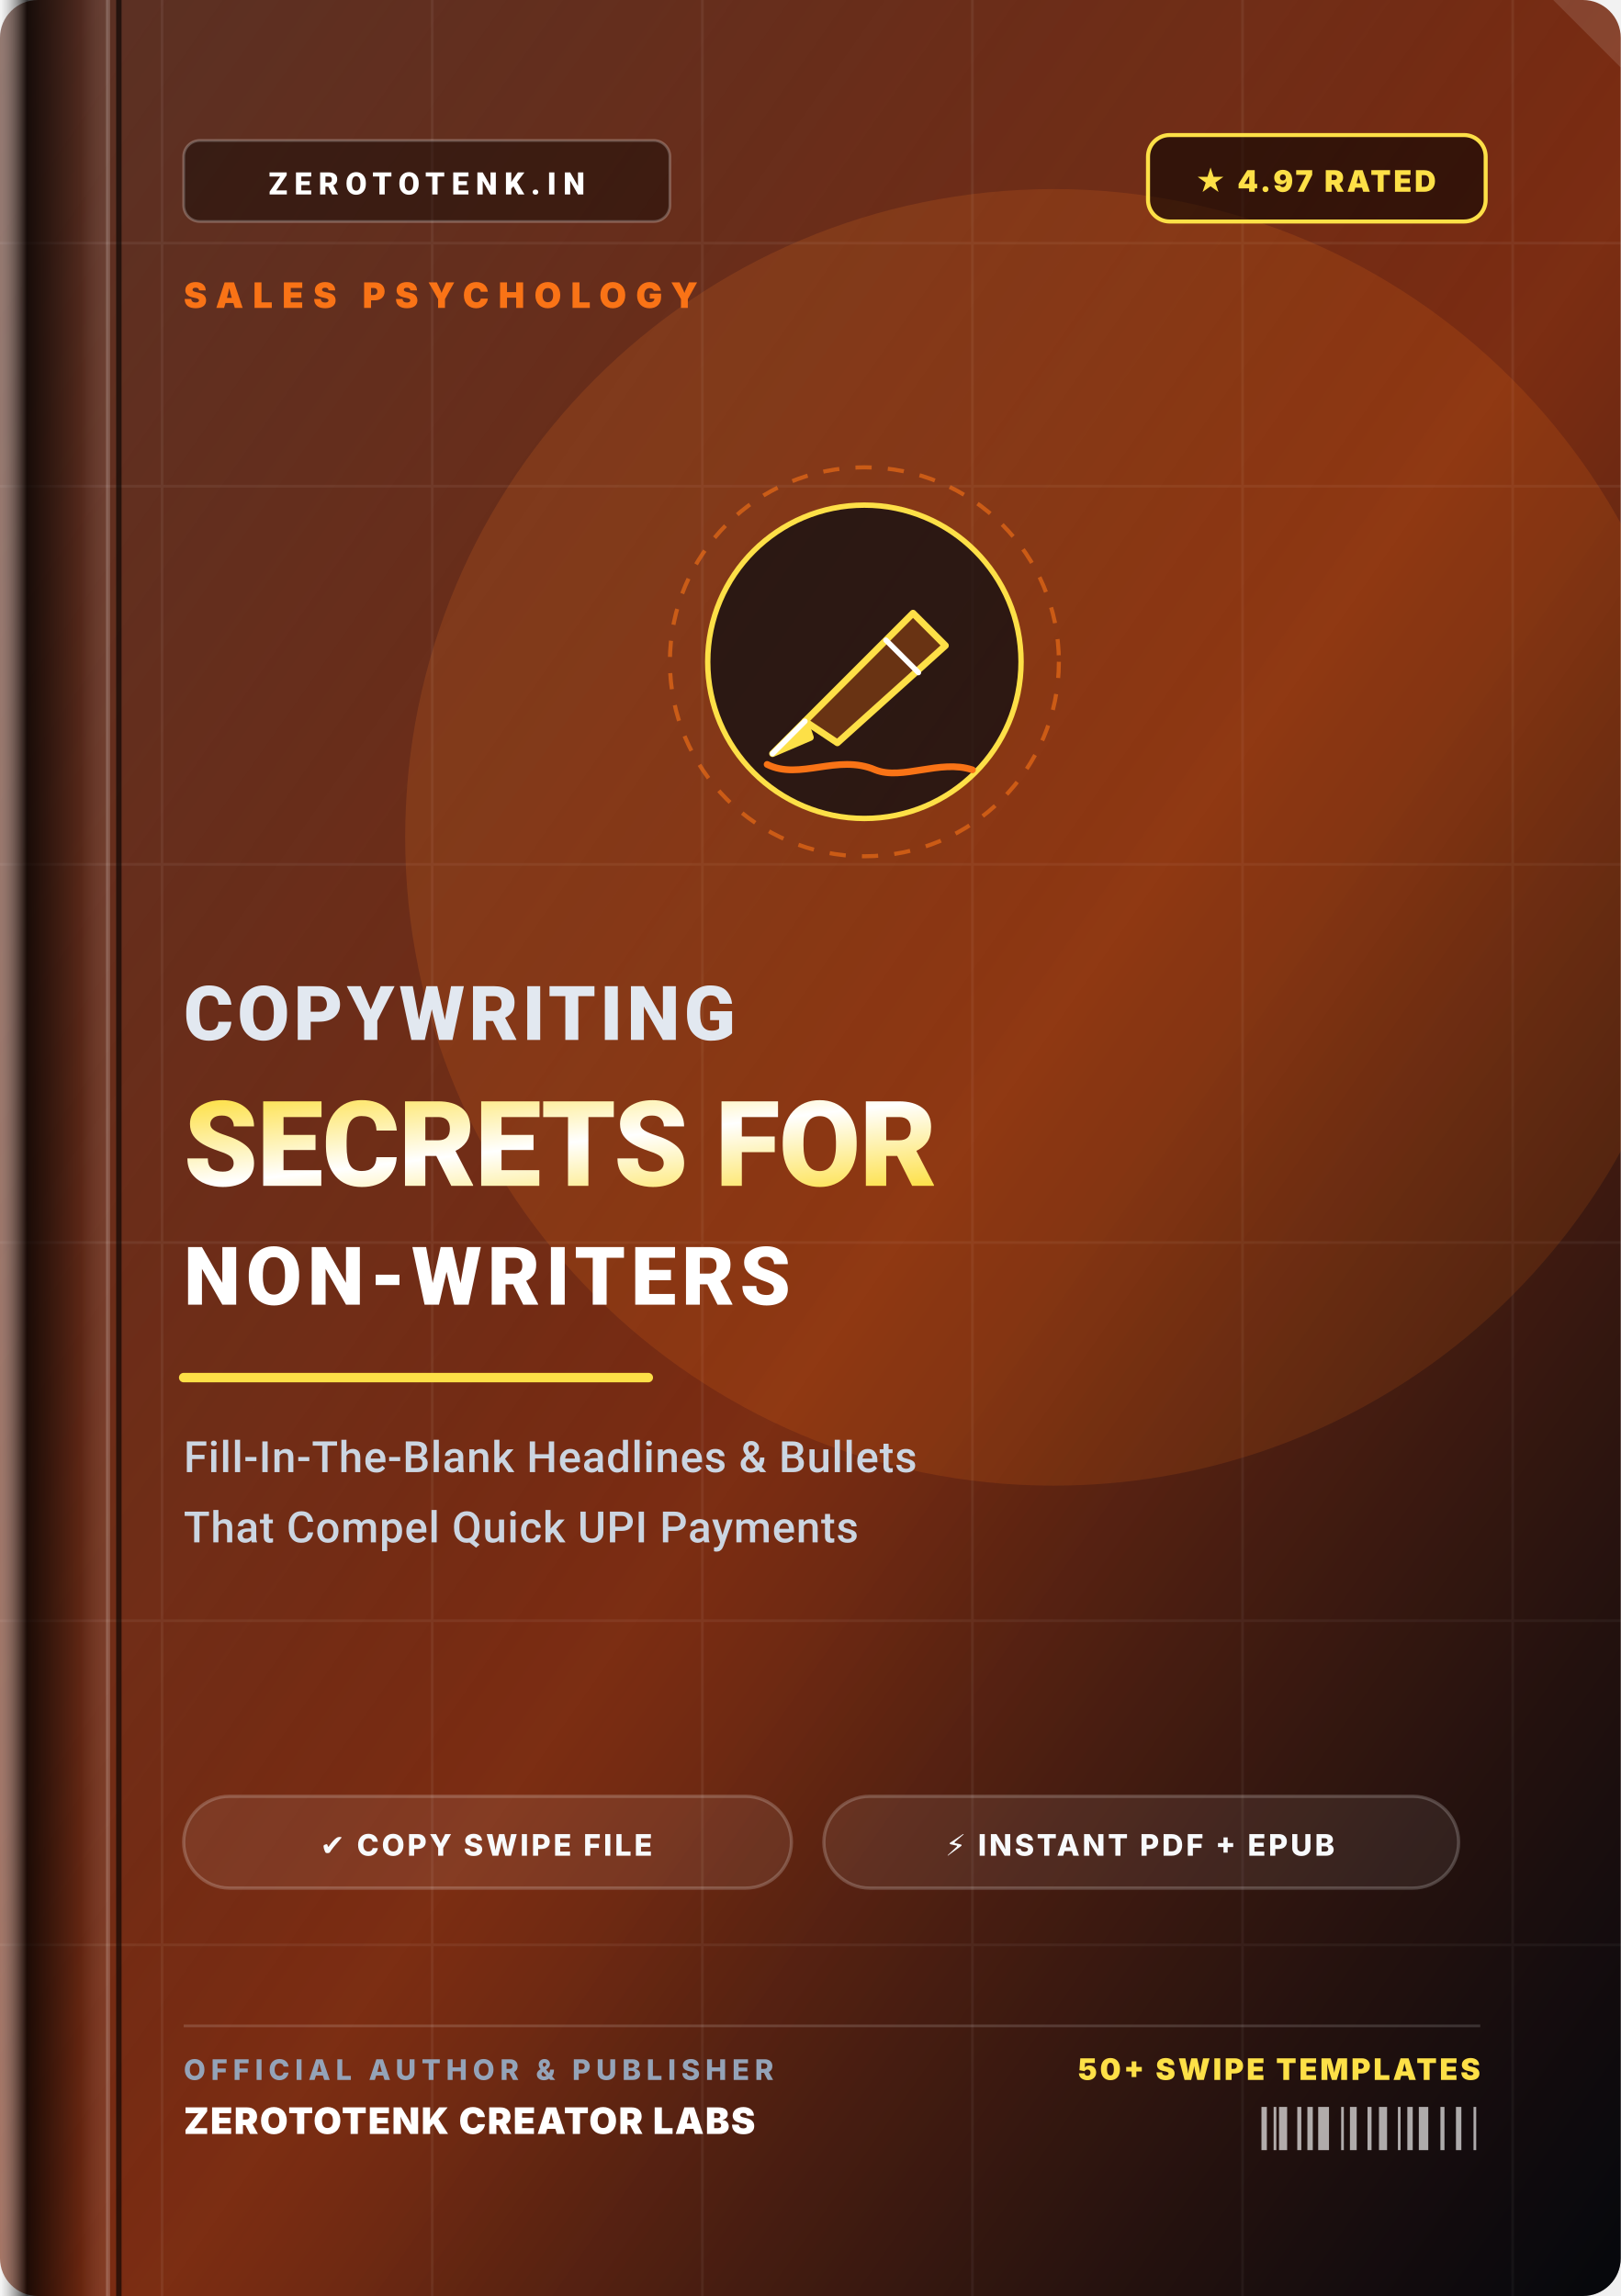
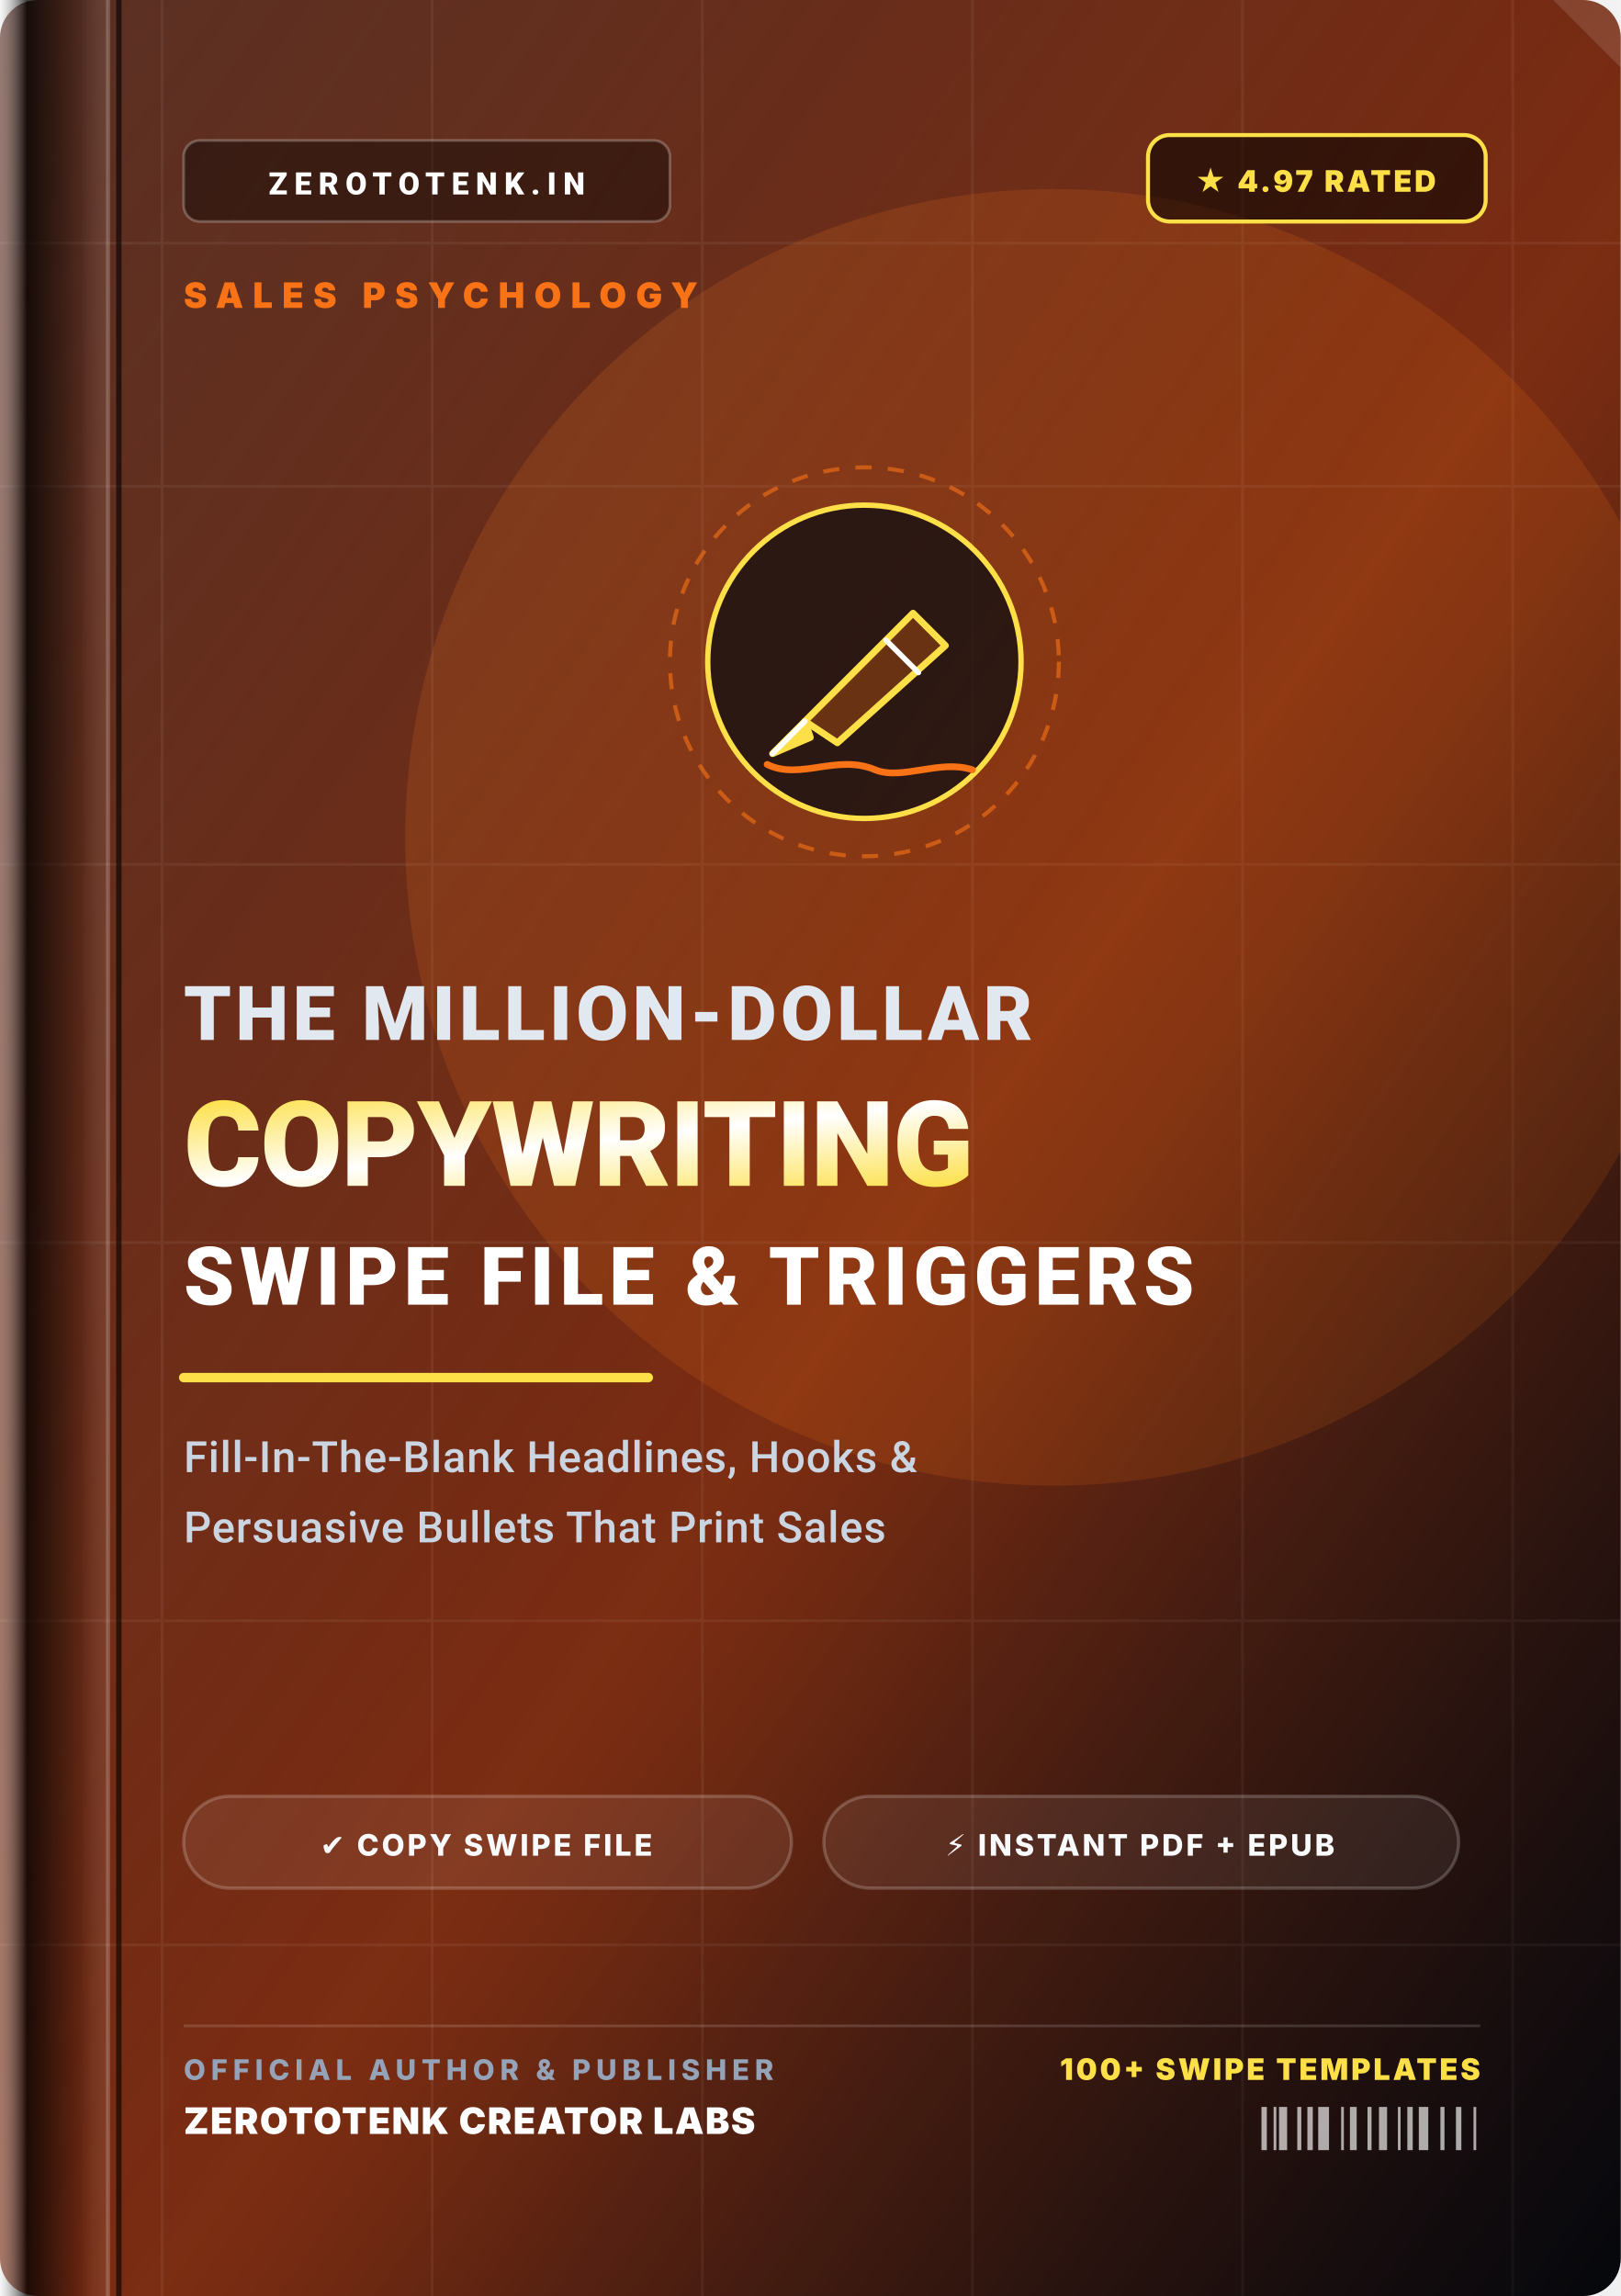
<svg xmlns="http://www.w3.org/2000/svg" viewBox="0 0 600 850" width="100%" height="100%">
  <defs>
    <linearGradient id="bg-copywriting-secrets-for-non-writers" x1="0%" y1="0%" x2="100%" y2="100%">
      <stop offset="0%" stop-color="#431407" />
      <stop offset="55%" stop-color="#7c2d12" />
      <stop offset="100%" stop-color="#080c14" />
    </linearGradient>
    <linearGradient id="spineGrad" x1="0%" y1="0%" x2="100%" y2="0%">
      <stop offset="0%" stop-color="rgba(255,255,255,0.35)" />
      <stop offset="25%" stop-color="rgba(0,0,0,0.75)" />
      <stop offset="75%" stop-color="rgba(0,0,0,0.15)" />
      <stop offset="100%" stop-color="rgba(255,255,255,0.08)" />
    </linearGradient>
    <linearGradient id="goldText" x1="0%" y1="0%" x2="100%" y2="100%">
      <stop offset="0%" stop-color="#fde047" />
      <stop offset="50%" stop-color="#ffffff" />
      <stop offset="100%" stop-color="#fde047" />
    </linearGradient>
    <linearGradient id="diagonalGloss" x1="0%" y1="0%" x2="100%" y2="100%">
      <stop offset="0%" stop-color="rgba(255,255,255,0.12)" />
      <stop offset="40%" stop-color="rgba(255,255,255,0.03)" />
      <stop offset="60%" stop-color="rgba(0,0,0,0)" />
      <stop offset="100%" stop-color="rgba(0,0,0,0.4)" />
    </linearGradient>
    <filter id="shadow" x="-10%" y="-10%" width="120%" height="120%">
      <feDropShadow dx="0" dy="16" stdDeviation="24" flood-color="#000000" flood-opacity="0.7" />
    </filter>
  </defs>
  <rect x="0" y="0" width="600" height="850" rx="14" fill="url(#bg-copywriting-secrets-for-non-writers)" />
  <g opacity="0.06" stroke="#ffffff" stroke-width="1">
    <line x1="60" y1="0" x2="60" y2="850" />
    <line x1="160" y1="0" x2="160" y2="850" />
    <line x1="260" y1="0" x2="260" y2="850" />
    <line x1="360" y1="0" x2="360" y2="850" />
    <line x1="460" y1="0" x2="460" y2="850" />
    <line x1="560" y1="0" x2="560" y2="850" />
    <line x1="0" y1="90" x2="600" y2="90" />
    <line x1="0" y1="180" x2="600" y2="180" />
    <line x1="0" y1="320" x2="600" y2="320" />
    <line x1="0" y1="460" x2="600" y2="460" />
    <line x1="0" y1="600" x2="600" y2="600" />
    <line x1="0" y1="720" x2="600" y2="720" />
  </g>
  <circle cx="390" cy="310" r="240" fill="#f97316" opacity="0.16" />
  <rect x="0" y="0" width="600" height="850" rx="14" fill="url(#diagonalGloss)" pointer-events="none" />
  <rect x="0" y="0" width="40" height="850" fill="url(#spineGrad)" />
  <line x1="40" y1="0" x2="40" y2="850" stroke="rgba(255,255,255,0.2)" stroke-width="1.5" />
  <line x1="44" y1="0" x2="44" y2="850" stroke="rgba(0,0,0,0.6)" stroke-width="2" />
  <g transform="translate(68, 52)">
    <rect x="0" y="0" width="180" height="30" rx="6" fill="rgba(0,0,0,0.4)" stroke="rgba(255,255,255,0.25)" stroke-width="1" />
    <text x="90" y="20" font-family="system-ui, -apple-system, BlinkMacSystemFont, 'Segoe UI', Roboto, sans-serif" font-size="11.5" font-weight="900" fill="#ffffff" letter-spacing="2.5" text-anchor="middle">ZEROTOTENK.IN</text>
  </g>
  <g transform="translate(425, 50)">
    <rect x="0" y="0" width="125" height="32" rx="8" fill="rgba(0,0,0,0.55)" stroke="#fde047" stroke-width="1.5" />
    <text x="62" y="21" font-family="system-ui, -apple-system, sans-serif" font-size="11" font-weight="900" fill="#fde047" letter-spacing="1" text-anchor="middle">★ 4.97 RATED</text>
  </g>
  <g transform="translate(68, 114)">
    <text x="0" y="0" font-family="system-ui, -apple-system, sans-serif" font-size="13" font-weight="900" fill="#f97316" letter-spacing="3.5">SALES PSYCHOLOGY</text>
  </g>
  <g transform="translate(320, 245)">
    <circle cx="0" cy="0" r="72" fill="none" stroke="#f97316" stroke-width="1.5" stroke-dasharray="6 6" opacity="0.6" />
    <circle cx="0" cy="0" r="58" fill="rgba(6,10,18,0.7)" stroke="#fde047" stroke-width="2" />
    <g stroke="#fde047" stroke-width="2.5" stroke-linecap="round" stroke-linejoin="round" fill="none">
      <path d="M-22 22 L18 -18 L30 -6 L-10 30 Z" fill="#f97316" fill-opacity="0.3" stroke="#fde047" />
      <polygon points="-22,22 -34,34 -20,28" fill="#fde047" stroke="#fde047" />
      <line x1="-34" y1="34" x2="-22" y2="22" stroke="#ffffff" stroke-width="2" />
      <line x1="8" y1="-8" x2="20" y2="4" stroke="#ffffff" stroke-width="2" />
      <path d="M-36 38 C-24 44, -10 34, 4 40 C14 44, 28 36, 40 40" stroke="#f97316" stroke-width="2.5" />
    </g>
  </g>
  <g transform="translate(68, 385)">
-     <text x="0" y="0" font-family="system-ui, -apple-system, BlinkMacSystemFont, 'Segoe UI', Roboto, sans-serif" font-size="28" font-weight="800" fill="#e2e8f0" letter-spacing="1.5">COPYWRITING</text>
-     <text x="0" y="54" font-family="system-ui, -apple-system, BlinkMacSystemFont, 'Segoe UI', Roboto, sans-serif" font-size="44" font-weight="950" fill="url(#goldText)" letter-spacing="-0.5">SECRETS FOR</text>
-     <text x="0" y="98" font-family="system-ui, -apple-system, BlinkMacSystemFont, 'Segoe UI', Roboto, sans-serif" font-size="30" font-weight="900" fill="#ffffff" letter-spacing="2">NON-WRITERS</text>
+     <text x="0" y="0" font-family="system-ui, -apple-system, BlinkMacSystemFont, 'Segoe UI', Roboto, sans-serif" font-size="28" font-weight="800" fill="#e2e8f0" letter-spacing="1.5">THE MILLION-DOLLAR</text>
+     <text x="0" y="54" font-family="system-ui, -apple-system, BlinkMacSystemFont, 'Segoe UI', Roboto, sans-serif" font-size="44" font-weight="950" fill="url(#goldText)" letter-spacing="-0.5">COPYWRITING</text>
+     <text x="0" y="98" font-family="system-ui, -apple-system, BlinkMacSystemFont, 'Segoe UI', Roboto, sans-serif" font-size="30" font-weight="900" fill="#ffffff" letter-spacing="2">SWIPE FILE &amp; TRIGGERS</text>
  </g>
  <line x1="68" y1="510" x2="240" y2="510" stroke="#fde047" stroke-width="3.5" stroke-linecap="round" />
  <g transform="translate(68, 545)">
-     <text x="0" y="0" font-family="system-ui, -apple-system, BlinkMacSystemFont, 'Segoe UI', Roboto, sans-serif" font-size="16" font-weight="500" fill="#cbd5e1" letter-spacing="0.3">Fill-In-The-Blank Headlines &amp; Bullets</text>
-     <text x="0" y="26" font-family="system-ui, -apple-system, BlinkMacSystemFont, 'Segoe UI', Roboto, sans-serif" font-size="16" font-weight="500" fill="#cbd5e1" letter-spacing="0.3">That Compel Quick UPI Payments</text>
+     <text x="0" y="0" font-family="system-ui, -apple-system, BlinkMacSystemFont, 'Segoe UI', Roboto, sans-serif" font-size="16" font-weight="500" fill="#cbd5e1" letter-spacing="0.3">Fill-In-The-Blank Headlines, Hooks &amp;</text>
+     <text x="0" y="26" font-family="system-ui, -apple-system, BlinkMacSystemFont, 'Segoe UI', Roboto, sans-serif" font-size="16" font-weight="500" fill="#cbd5e1" letter-spacing="0.3">Persuasive Bullets That Print Sales</text>
  </g>
  <g transform="translate(68, 665)">
    <rect x="0" y="0" width="225" height="34" rx="17" fill="rgba(255,255,255,0.07)" stroke="rgba(255,255,255,0.2)" stroke-width="1.2" />
    <text x="112" y="22" font-family="system-ui, -apple-system, sans-serif" font-size="11" font-weight="800" fill="#f8fafc" letter-spacing="1" text-anchor="middle">✔ COPY SWIPE FILE</text>
  </g>
  <g transform="translate(305, 665)">
    <rect x="0" y="0" width="235" height="34" rx="17" fill="rgba(255,255,255,0.07)" stroke="rgba(255,255,255,0.2)" stroke-width="1.2" />
    <text x="117" y="22" font-family="system-ui, -apple-system, sans-serif" font-size="11" font-weight="800" fill="#f8fafc" letter-spacing="1" text-anchor="middle">⚡ INSTANT PDF + EPUB</text>
  </g>
  <g transform="translate(68, 770)">
    <line x1="0" y1="-20" x2="480" y2="-20" stroke="rgba(255,255,255,0.15)" stroke-width="1" />
    <text x="0" y="0" font-family="system-ui, -apple-system, sans-serif" font-size="10.5" font-weight="800" fill="#94a3b8" letter-spacing="2">OFFICIAL AUTHOR &amp; PUBLISHER</text>
    <text x="0" y="20" font-family="system-ui, -apple-system, sans-serif" font-size="13.5" font-weight="900" fill="#ffffff" letter-spacing="0.5">ZEROTOTENK CREATOR LABS</text>
-     <text x="480" y="0" font-family="system-ui, -apple-system, sans-serif" font-size="11" font-weight="900" fill="#fde047" letter-spacing="1" text-anchor="end">50+ SWIPE TEMPLATES</text>
+     <text x="480" y="0" font-family="system-ui, -apple-system, sans-serif" font-size="11" font-weight="900" fill="#fde047" letter-spacing="1" text-anchor="end">100+ SWIPE TEMPLATES</text>
    <g transform="translate(400, 10)" opacity="0.65">
      <line x1="0" y1="0" x2="0" y2="16" stroke="#ffffff" stroke-width="2" />
      <line x1="4" y1="0" x2="4" y2="16" stroke="#ffffff" stroke-width="1" />
      <line x1="7" y1="0" x2="7" y2="16" stroke="#ffffff" stroke-width="3" />
      <line x1="13" y1="0" x2="13" y2="16" stroke="#ffffff" stroke-width="1.5" />
      <line x1="17" y1="0" x2="17" y2="16" stroke="#ffffff" stroke-width="2" />
      <line x1="22" y1="0" x2="22" y2="16" stroke="#ffffff" stroke-width="4" />
      <line x1="29" y1="0" x2="29" y2="16" stroke="#ffffff" stroke-width="1" />
      <line x1="33" y1="0" x2="33" y2="16" stroke="#ffffff" stroke-width="2.5" />
      <line x1="39" y1="0" x2="39" y2="16" stroke="#ffffff" stroke-width="1.5" />
      <line x1="44" y1="0" x2="44" y2="16" stroke="#ffffff" stroke-width="3" />
      <line x1="50" y1="0" x2="50" y2="16" stroke="#ffffff" stroke-width="1" />
      <line x1="54" y1="0" x2="54" y2="16" stroke="#ffffff" stroke-width="2" />
      <line x1="59" y1="0" x2="59" y2="16" stroke="#ffffff" stroke-width="3.5" />
      <line x1="66" y1="0" x2="66" y2="16" stroke="#ffffff" stroke-width="1.5" />
      <line x1="72" y1="0" x2="72" y2="16" stroke="#ffffff" stroke-width="2" />
      <line x1="78" y1="0" x2="78" y2="16" stroke="#ffffff" stroke-width="1" />
    </g>
  </g>
  <polygon points="575,0 600,0 600,25" fill="rgba(255,255,255,0.12)" />
</svg>
